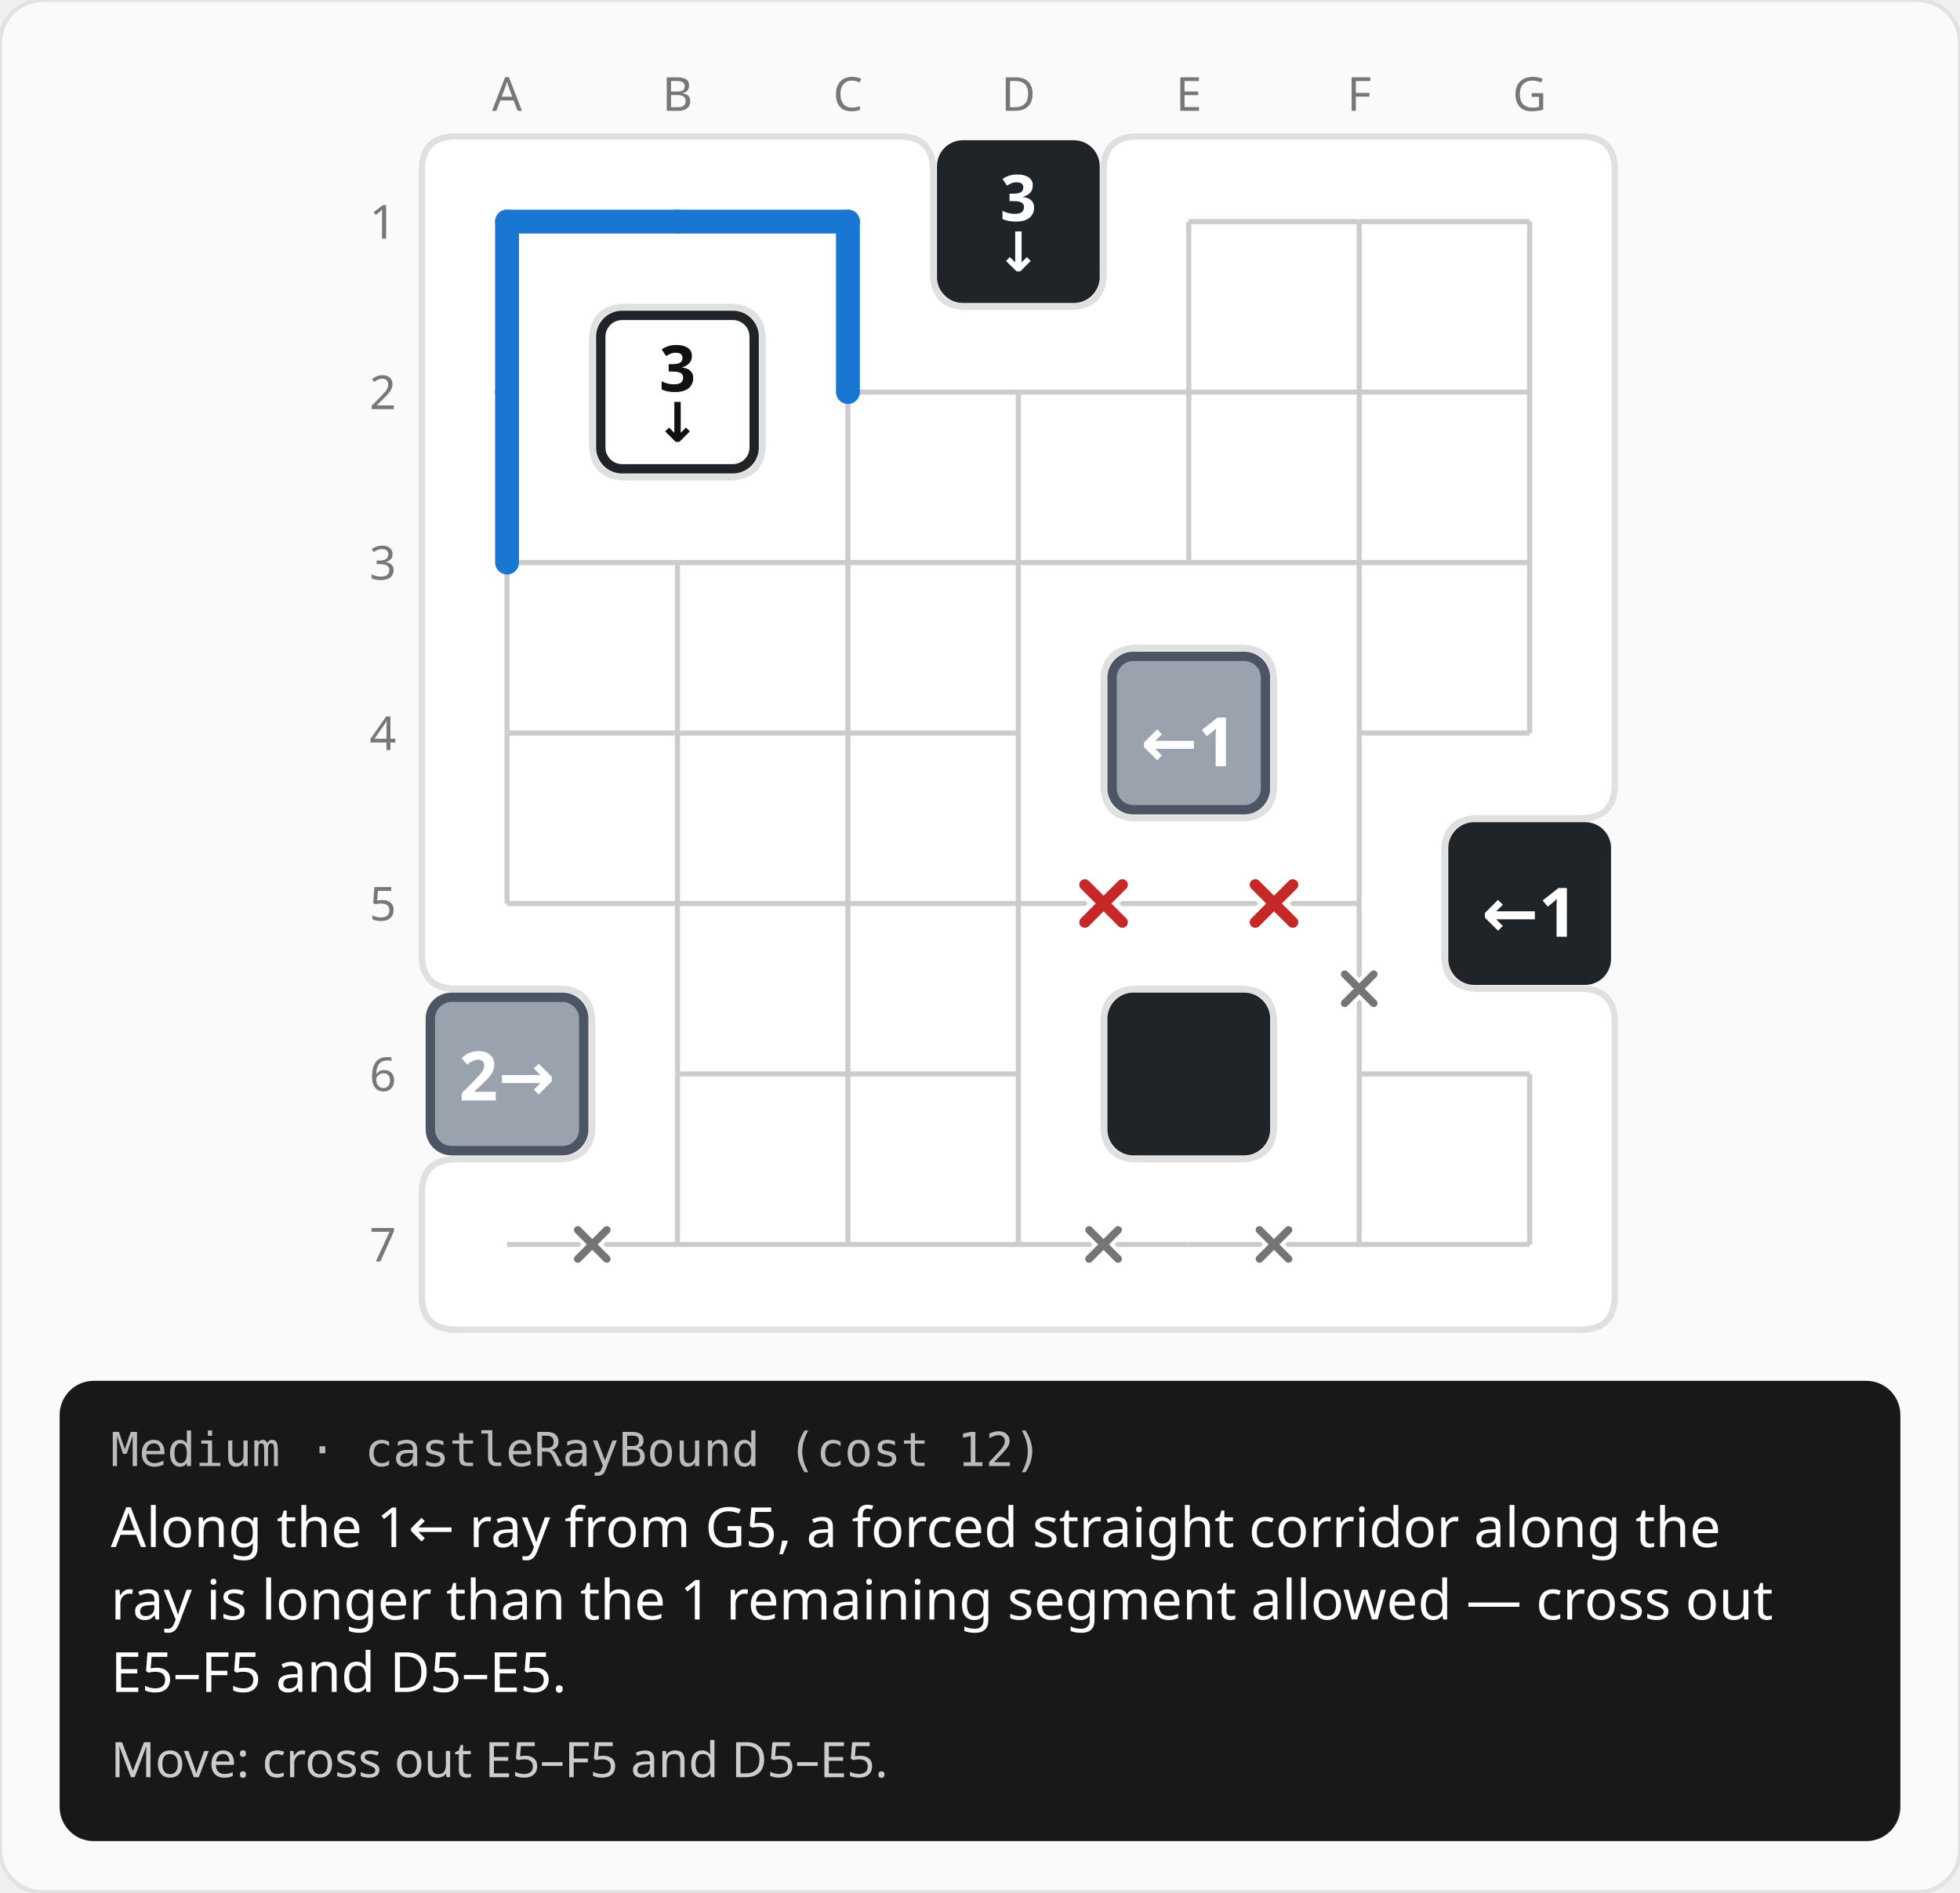
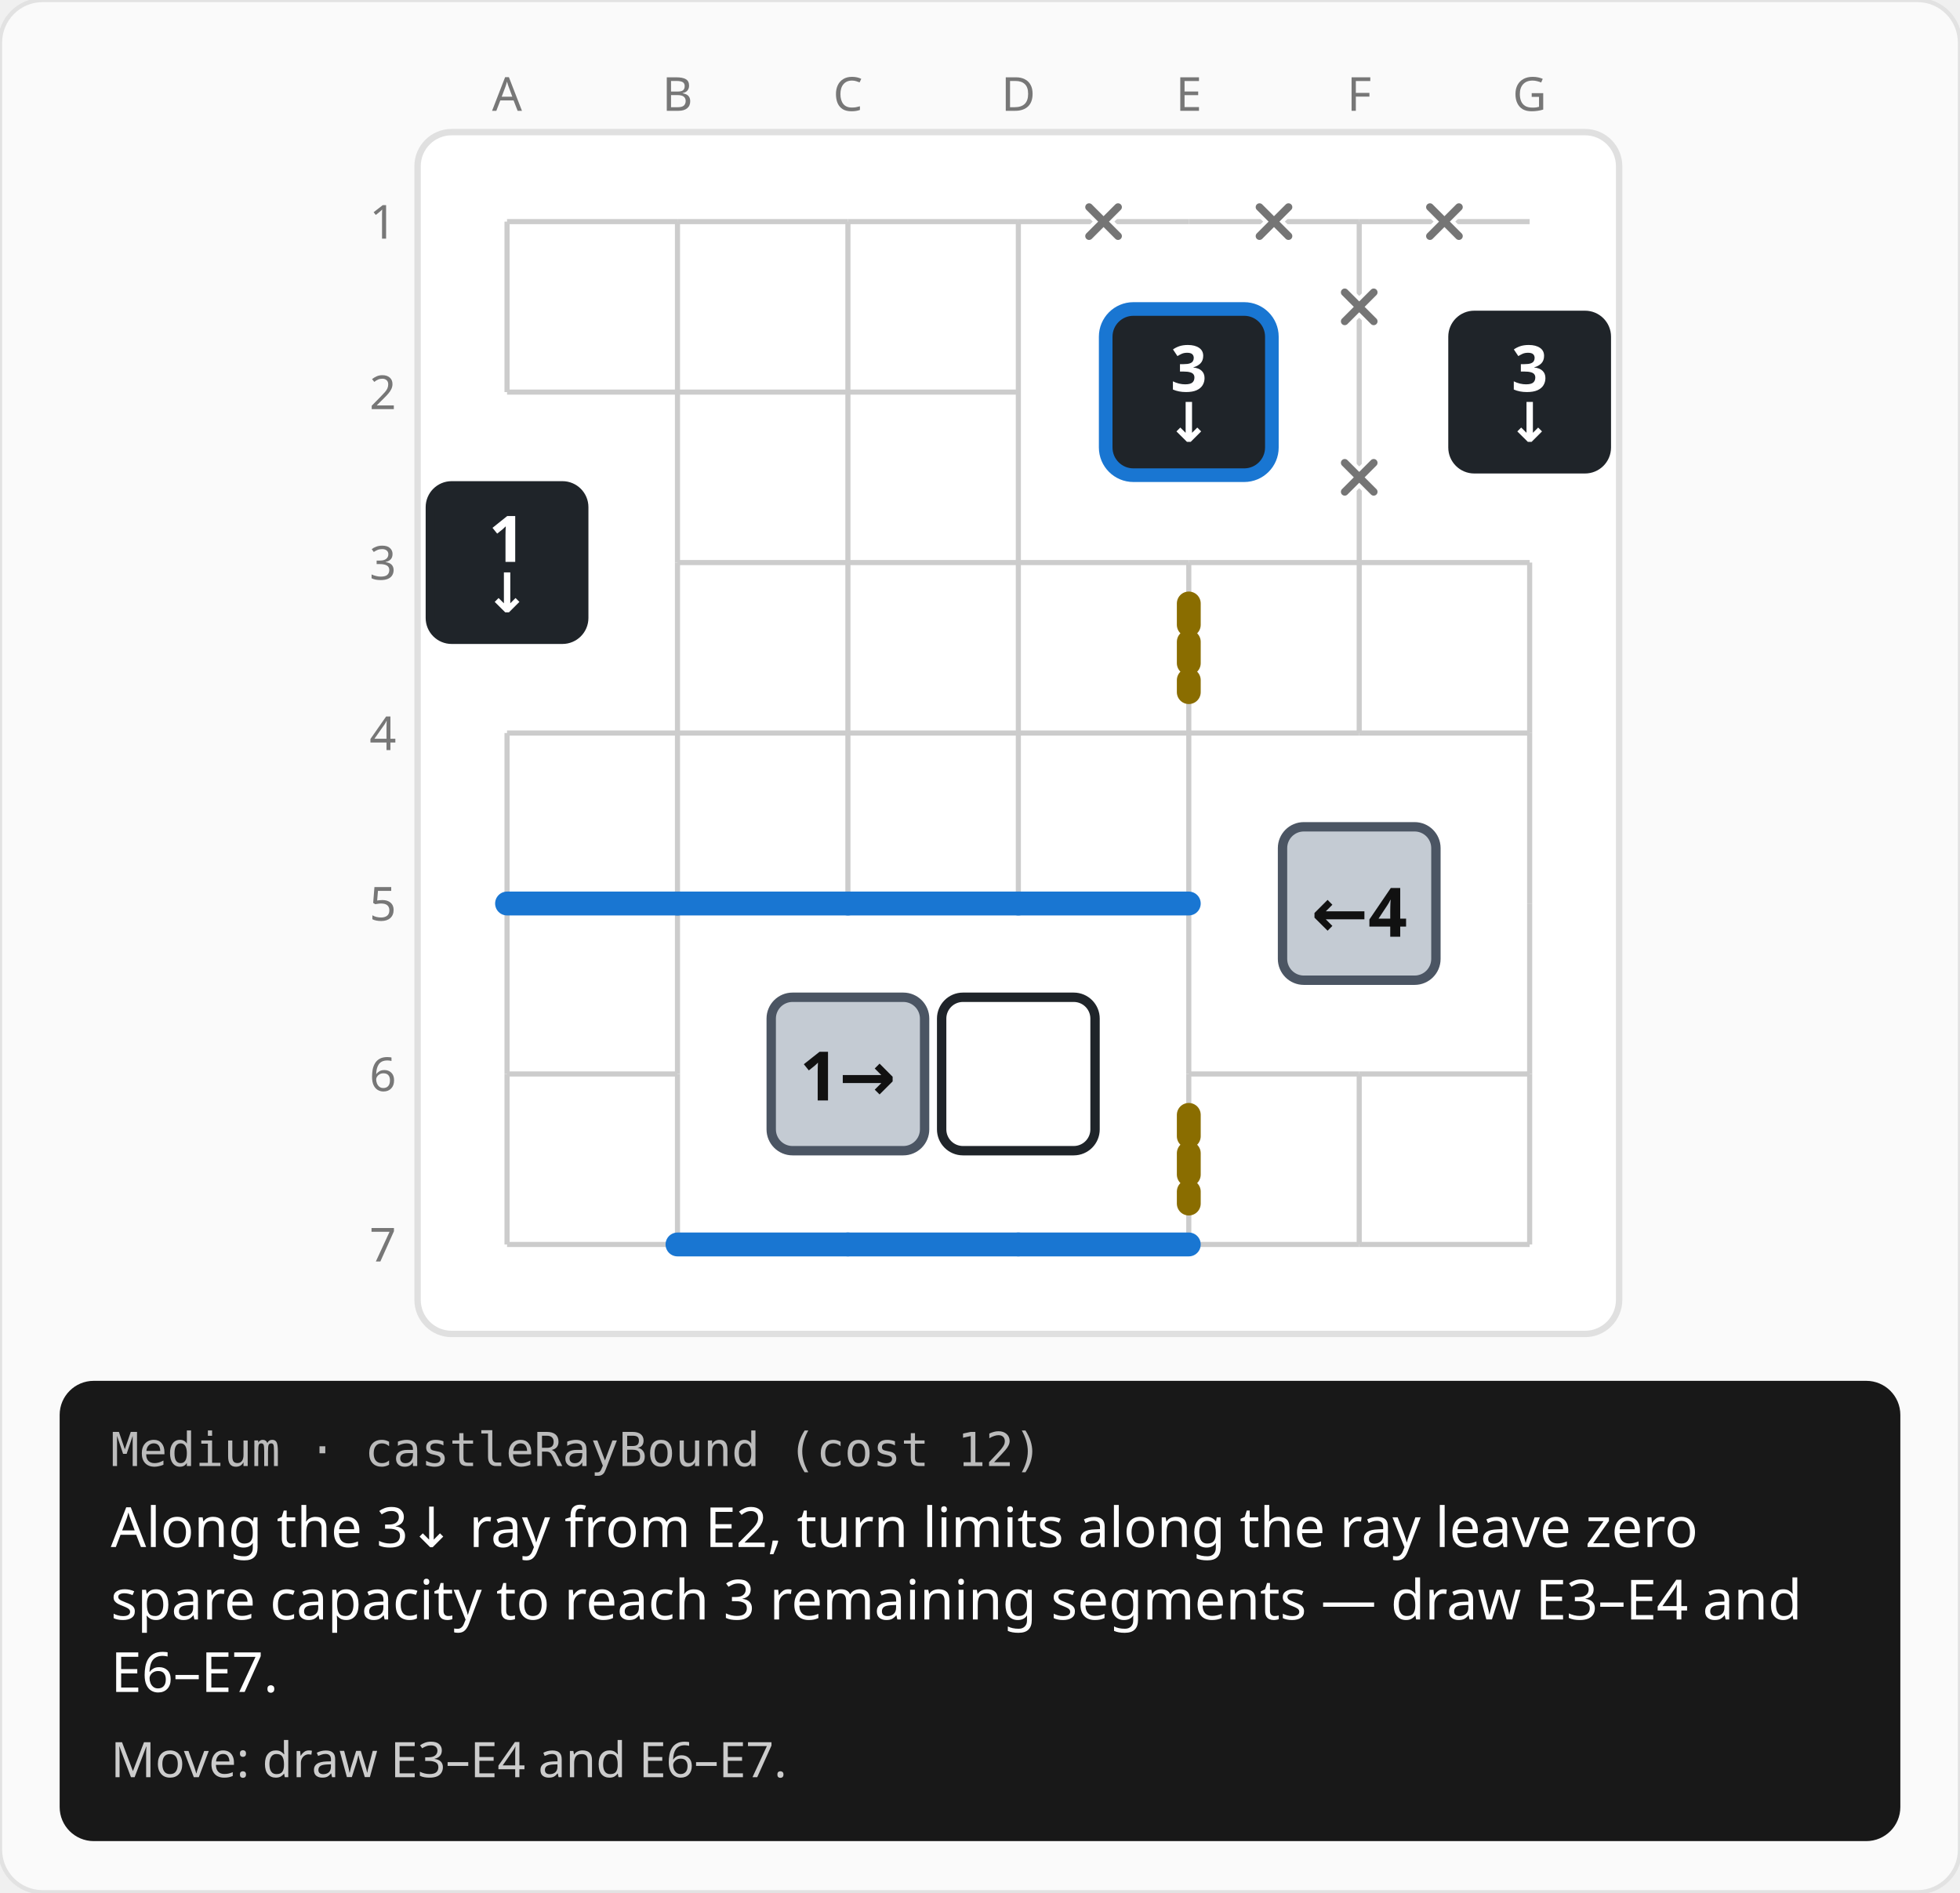
<svg xmlns="http://www.w3.org/2000/svg" width="460" height="444" viewBox="0 0 460 444">
  <rect width="460" height="444" rx="10" fill="#fafafa" stroke="#e2e2e2" />
  <defs>
    <pattern id="hatch" width="8" height="8" patternUnits="userSpaceOnUse" patternTransform="rotate(45)">
      <line x1="0" y1="0" x2="0" y2="8" stroke="#d55e00" stroke-width="3" opacity="0.55" />
    </pattern>
  </defs>
  <g transform="translate(79 12)">
    <text x="40" y="14" fill="#777777" font-size="11" font-family="system-ui, sans-serif" text-anchor="middle">A</text>
    <text x="80" y="14" fill="#777777" font-size="11" font-family="system-ui, sans-serif" text-anchor="middle">B</text>
    <text x="120" y="14" fill="#777777" font-size="11" font-family="system-ui, sans-serif" text-anchor="middle">C</text>
    <text x="160" y="14" fill="#777777" font-size="11" font-family="system-ui, sans-serif" text-anchor="middle">D</text>
    <text x="200" y="14" fill="#777777" font-size="11" font-family="system-ui, sans-serif" text-anchor="middle">E</text>
    <text x="240" y="14" fill="#777777" font-size="11" font-family="system-ui, sans-serif" text-anchor="middle">F</text>
    <text x="280" y="14" fill="#777777" font-size="11" font-family="system-ui, sans-serif" text-anchor="middle">G</text>
    <text x="14" y="44" fill="#777777" font-size="11" font-family="system-ui, sans-serif" text-anchor="end">1</text>
    <text x="14" y="84" fill="#777777" font-size="11" font-family="system-ui, sans-serif" text-anchor="end">2</text>
    <text x="14" y="124" fill="#777777" font-size="11" font-family="system-ui, sans-serif" text-anchor="end">3</text>
    <text x="14" y="164" fill="#777777" font-size="11" font-family="system-ui, sans-serif" text-anchor="end">4</text>
    <text x="14" y="204" fill="#777777" font-size="11" font-family="system-ui, sans-serif" text-anchor="end">5</text>
    <text x="14" y="244" fill="#777777" font-size="11" font-family="system-ui, sans-serif" text-anchor="end">6</text>
    <text x="14" y="284" fill="#777777" font-size="11" font-family="system-ui, sans-serif" text-anchor="end">7</text>
    <g transform="translate(18 18)">
-       <path fill="#ffffff" fill-rule="evenodd" stroke="#e0e0e0" stroke-width="1.5" d="M2 10Q2 2 10 2L114 2Q122 2 122 10L122 34Q122 42 130 42L154 42Q162 42 162 34L162 10Q162 2 170 2L274 2Q282 2 282 10L282 154Q282 162 274 162L250 162Q242 162 242 170L242 194Q242 202 250 202L274 202Q282 202 282 210L282 274Q282 282 274 282L10 282Q2 282 2 274L2 250Q2 242 10 242L34 242Q42 242 42 234L42 210Q42 202 34 202L10 202Q2 202 2 194ZM82 50Q82 42 74 42L50 42Q42 42 42 50L42 74Q42 82 50 82L74 82Q82 82 82 74ZM202 130Q202 122 194 122L170 122Q162 122 162 130L162 154Q162 162 170 162L194 162Q202 162 202 154ZM202 210Q202 202 194 202L170 202Q162 202 162 210L162 234Q162 242 170 242L194 242Q202 242 202 234Z" />
-       <rect x="245" y="165" width="34" height="34" rx="8" fill="rgba(25,118,210,0.26)" />
+       <rect x="1" y="1" width="282" height="282" rx="8" fill="#ffffff" stroke="#e0e0e0" stroke-width="1.5" />
      <line x1="22" y1="22" x2="62" y2="22" stroke="#cccccc" stroke-width="1.2" />
      <line x1="22" y1="22" x2="22" y2="62" stroke="#cccccc" stroke-width="1.2" />
      <line x1="62" y1="22" x2="102" y2="22" stroke="#cccccc" stroke-width="1.2" />
+       <line x1="62" y1="22" x2="62" y2="62" stroke="#cccccc" stroke-width="1.2" />
+       <line x1="102" y1="22" x2="142" y2="22" stroke="#cccccc" stroke-width="1.2" />
      <line x1="102" y1="22" x2="102" y2="62" stroke="#cccccc" stroke-width="1.2" />
+       <line x1="142" y1="22" x2="182" y2="22" stroke="#cccccc" stroke-width="1.2" />
+       <line x1="142" y1="22" x2="142" y2="62" stroke="#cccccc" stroke-width="1.2" />
      <line x1="182" y1="22" x2="222" y2="22" stroke="#cccccc" stroke-width="1.2" />
-       <line x1="182" y1="22" x2="182" y2="62" stroke="#cccccc" stroke-width="1.2" />
      <line x1="222" y1="22" x2="262" y2="22" stroke="#cccccc" stroke-width="1.2" />
      <line x1="222" y1="22" x2="222" y2="62" stroke="#cccccc" stroke-width="1.2" />
-       <line x1="262" y1="22" x2="262" y2="62" stroke="#cccccc" stroke-width="1.2" />
-       <line x1="22" y1="62" x2="22" y2="102" stroke="#cccccc" stroke-width="1.2" />
+       <line x1="22" y1="62" x2="62" y2="62" stroke="#cccccc" stroke-width="1.2" />
+       <line x1="62" y1="62" x2="102" y2="62" stroke="#cccccc" stroke-width="1.2" />
+       <line x1="62" y1="62" x2="62" y2="102" stroke="#cccccc" stroke-width="1.2" />
      <line x1="102" y1="62" x2="142" y2="62" stroke="#cccccc" stroke-width="1.2" />
      <line x1="102" y1="62" x2="102" y2="102" stroke="#cccccc" stroke-width="1.2" />
-       <line x1="142" y1="62" x2="182" y2="62" stroke="#cccccc" stroke-width="1.2" />
      <line x1="142" y1="62" x2="142" y2="102" stroke="#cccccc" stroke-width="1.2" />
-       <line x1="182" y1="62" x2="222" y2="62" stroke="#cccccc" stroke-width="1.2" />
-       <line x1="182" y1="62" x2="182" y2="102" stroke="#cccccc" stroke-width="1.2" />
-       <line x1="222" y1="62" x2="262" y2="62" stroke="#cccccc" stroke-width="1.2" />
      <line x1="222" y1="62" x2="222" y2="102" stroke="#cccccc" stroke-width="1.2" />
-       <line x1="262" y1="62" x2="262" y2="102" stroke="#cccccc" stroke-width="1.2" />
-       <line x1="22" y1="102" x2="62" y2="102" stroke="#cccccc" stroke-width="1.2" />
-       <line x1="22" y1="102" x2="22" y2="142" stroke="#cccccc" stroke-width="1.2" />
      <line x1="62" y1="102" x2="102" y2="102" stroke="#cccccc" stroke-width="1.2" />
      <line x1="62" y1="102" x2="62" y2="142" stroke="#cccccc" stroke-width="1.2" />
      <line x1="102" y1="102" x2="142" y2="102" stroke="#cccccc" stroke-width="1.2" />
      <line x1="102" y1="102" x2="102" y2="142" stroke="#cccccc" stroke-width="1.2" />
      <line x1="142" y1="102" x2="182" y2="102" stroke="#cccccc" stroke-width="1.2" />
      <line x1="142" y1="102" x2="142" y2="142" stroke="#cccccc" stroke-width="1.2" />
      <line x1="182" y1="102" x2="222" y2="102" stroke="#cccccc" stroke-width="1.2" />
+       <line x1="182" y1="102" x2="182" y2="142" stroke="#cccccc" stroke-width="1.2" />
      <line x1="222" y1="102" x2="262" y2="102" stroke="#cccccc" stroke-width="1.2" />
      <line x1="222" y1="102" x2="222" y2="142" stroke="#cccccc" stroke-width="1.2" />
      <line x1="262" y1="102" x2="262" y2="142" stroke="#cccccc" stroke-width="1.2" />
      <line x1="22" y1="142" x2="62" y2="142" stroke="#cccccc" stroke-width="1.2" />
      <line x1="22" y1="142" x2="22" y2="182" stroke="#cccccc" stroke-width="1.2" />
      <line x1="62" y1="142" x2="102" y2="142" stroke="#cccccc" stroke-width="1.2" />
      <line x1="62" y1="142" x2="62" y2="182" stroke="#cccccc" stroke-width="1.2" />
      <line x1="102" y1="142" x2="142" y2="142" stroke="#cccccc" stroke-width="1.2" />
      <line x1="102" y1="142" x2="102" y2="182" stroke="#cccccc" stroke-width="1.2" />
+       <line x1="142" y1="142" x2="182" y2="142" stroke="#cccccc" stroke-width="1.2" />
      <line x1="142" y1="142" x2="142" y2="182" stroke="#cccccc" stroke-width="1.2" />
+       <line x1="182" y1="142" x2="222" y2="142" stroke="#cccccc" stroke-width="1.2" />
+       <line x1="182" y1="142" x2="182" y2="182" stroke="#cccccc" stroke-width="1.2" />
      <line x1="222" y1="142" x2="262" y2="142" stroke="#cccccc" stroke-width="1.2" />
-       <line x1="222" y1="142" x2="222" y2="182" stroke="#cccccc" stroke-width="1.2" />
+       <line x1="262" y1="142" x2="262" y2="182" stroke="#cccccc" stroke-width="1.2" />
      <line x1="22" y1="182" x2="62" y2="182" stroke="#cccccc" stroke-width="1.2" />
+       <line x1="22" y1="182" x2="22" y2="222" stroke="#cccccc" stroke-width="1.2" />
      <line x1="62" y1="182" x2="102" y2="182" stroke="#cccccc" stroke-width="1.2" />
      <line x1="62" y1="182" x2="62" y2="222" stroke="#cccccc" stroke-width="1.2" />
      <line x1="102" y1="182" x2="142" y2="182" stroke="#cccccc" stroke-width="1.2" />
-       <line x1="102" y1="182" x2="102" y2="222" stroke="#cccccc" stroke-width="1.2" />
      <line x1="142" y1="182" x2="182" y2="182" stroke="#cccccc" stroke-width="1.2" />
-       <line x1="142" y1="182" x2="142" y2="222" stroke="#cccccc" stroke-width="1.2" />
-       <line x1="182" y1="182" x2="222" y2="182" stroke="#cccccc" stroke-width="1.2" />
-       <line x1="222" y1="182" x2="222" y2="222" stroke="#cccccc" stroke-width="1.2" />
-       <line x1="62" y1="222" x2="102" y2="222" stroke="#cccccc" stroke-width="1.2" />
+       <line x1="182" y1="182" x2="182" y2="222" stroke="#cccccc" stroke-width="1.2" />
+       <line x1="262" y1="182" x2="262" y2="222" stroke="#cccccc" stroke-width="1.2" />
+       <line x1="22" y1="222" x2="62" y2="222" stroke="#cccccc" stroke-width="1.2" />
+       <line x1="22" y1="222" x2="22" y2="262" stroke="#cccccc" stroke-width="1.2" />
      <line x1="62" y1="222" x2="62" y2="262" stroke="#cccccc" stroke-width="1.2" />
-       <line x1="102" y1="222" x2="142" y2="222" stroke="#cccccc" stroke-width="1.2" />
-       <line x1="102" y1="222" x2="102" y2="262" stroke="#cccccc" stroke-width="1.2" />
-       <line x1="142" y1="222" x2="142" y2="262" stroke="#cccccc" stroke-width="1.2" />
+       <line x1="182" y1="222" x2="222" y2="222" stroke="#cccccc" stroke-width="1.2" />
+       <line x1="182" y1="222" x2="182" y2="262" stroke="#cccccc" stroke-width="1.2" />
      <line x1="222" y1="222" x2="262" y2="222" stroke="#cccccc" stroke-width="1.2" />
      <line x1="222" y1="222" x2="222" y2="262" stroke="#cccccc" stroke-width="1.2" />
      <line x1="262" y1="222" x2="262" y2="262" stroke="#cccccc" stroke-width="1.2" />
      <line x1="22" y1="262" x2="62" y2="262" stroke="#cccccc" stroke-width="1.2" />
      <line x1="62" y1="262" x2="102" y2="262" stroke="#cccccc" stroke-width="1.2" />
      <line x1="102" y1="262" x2="142" y2="262" stroke="#cccccc" stroke-width="1.2" />
      <line x1="142" y1="262" x2="182" y2="262" stroke="#cccccc" stroke-width="1.2" />
      <line x1="182" y1="262" x2="222" y2="262" stroke="#cccccc" stroke-width="1.2" />
      <line x1="222" y1="262" x2="262" y2="262" stroke="#cccccc" stroke-width="1.2" />
-       <line x1="22" y1="22" x2="62" y2="22" stroke="#1976d2" stroke-width="5.6" stroke-linecap="round" />
-       <line x1="22" y1="22" x2="22" y2="62" stroke="#1976d2" stroke-width="5.6" stroke-linecap="round" />
-       <line x1="62" y1="22" x2="102" y2="22" stroke="#1976d2" stroke-width="5.6" stroke-linecap="round" />
-       <line x1="102" y1="22" x2="102" y2="62" stroke="#1976d2" stroke-width="5.6" stroke-linecap="round" />
-       <line x1="22" y1="62" x2="22" y2="102" stroke="#1976d2" stroke-width="5.6" stroke-linecap="round" />
-       <rect x="124" y="4" width="36" height="36" rx="5" fill="#1f2429" stroke="#1f2429" stroke-width="2.2" />
-       <text x="142" y="16" font-size="15.04" font-weight="700" font-family="system-ui, sans-serif" text-anchor="middle" dominant-baseline="central" fill="#ffffff">3</text>
-       <text x="142" y="29.2" font-size="12.8" font-weight="700" font-family="system-ui, sans-serif" text-anchor="middle" dominant-baseline="central" fill="#ffffff">↓</text>
-       <rect x="44" y="44" width="36" height="36" rx="5" fill="#ffffff" stroke="#1f2429" stroke-width="2.2" />
-       <text x="62" y="56" font-size="15.04" font-weight="700" font-family="system-ui, sans-serif" text-anchor="middle" dominant-baseline="central" fill="#111111">3</text>
-       <text x="62" y="69.2" font-size="12.8" font-weight="700" font-family="system-ui, sans-serif" text-anchor="middle" dominant-baseline="central" fill="#111111">↓</text>
-       <rect x="164" y="124" width="36" height="36" rx="5" fill="#9aa3ad" stroke="#4b5563" stroke-width="2.2" />
-       <text x="182" y="142" font-size="16" font-weight="700" font-family="system-ui, sans-serif" text-anchor="middle" dominant-baseline="central" fill="#ffffff">←1</text>
-       <rect x="244" y="164" width="36" height="36" rx="5" fill="#1f2429" stroke="#1f2429" stroke-width="2.2" />
-       <text x="262" y="182" font-size="16" font-weight="700" font-family="system-ui, sans-serif" text-anchor="middle" dominant-baseline="central" fill="#ffffff">←1</text>
-       <rect x="4" y="204" width="36" height="36" rx="5" fill="#9aa3ad" stroke="#4b5563" stroke-width="2.2" />
-       <text x="22" y="222" font-size="16" font-weight="700" font-family="system-ui, sans-serif" text-anchor="middle" dominant-baseline="central" fill="#ffffff">2→</text>
-       <rect x="164" y="204" width="36" height="36" rx="5" fill="#1f2429" stroke="#1f2429" stroke-width="2.2" />
-       <path d="M218.6 198.6L225.4 205.4M218.6 205.4L225.4 198.6" stroke="#ffffff" stroke-width="3.6" stroke-linecap="round" />
-       <path d="M218.6 198.6L225.4 205.4M218.6 205.4L225.4 198.6" stroke="#757575" stroke-width="1.8" stroke-linecap="round" />
-       <path d="M38.6 258.6L45.4 265.4M38.6 265.4L45.4 258.6" stroke="#ffffff" stroke-width="3.6" stroke-linecap="round" />
-       <path d="M38.6 258.6L45.4 265.4M38.6 265.4L45.4 258.6" stroke="#757575" stroke-width="1.8" stroke-linecap="round" />
-       <path d="M158.6 258.6L165.4 265.4M158.6 265.4L165.4 258.6" stroke="#ffffff" stroke-width="3.6" stroke-linecap="round" />
-       <path d="M158.6 258.6L165.4 265.4M158.6 265.4L165.4 258.6" stroke="#757575" stroke-width="1.8" stroke-linecap="round" />
-       <path d="M198.6 258.6L205.4 265.4M198.6 265.4L205.4 258.6" stroke="#ffffff" stroke-width="3.6" stroke-linecap="round" />
-       <path d="M198.6 258.6L205.4 265.4M198.6 265.4L205.4 258.6" stroke="#757575" stroke-width="1.8" stroke-linecap="round" />
-       <path d="M197.6 177.6L206.4 186.4M197.6 186.4L206.4 177.6" stroke="#ffffff" stroke-width="5.2" stroke-linecap="round" />
-       <path d="M197.6 177.6L206.4 186.4M197.6 186.4L206.4 177.6" stroke="#c62828" stroke-width="2.6" stroke-linecap="round" />
-       <path d="M157.6 177.6L166.4 186.4M157.6 186.4L166.4 177.6" stroke="#ffffff" stroke-width="5.2" stroke-linecap="round" />
-       <path d="M157.6 177.6L166.4 186.4M157.6 186.4L166.4 177.6" stroke="#c62828" stroke-width="2.6" stroke-linecap="round" />
+       <line x1="22" y1="182" x2="62" y2="182" stroke="#1976d2" stroke-width="5.6" stroke-linecap="round" />
+       <line x1="62" y1="182" x2="102" y2="182" stroke="#1976d2" stroke-width="5.6" stroke-linecap="round" />
+       <line x1="102" y1="182" x2="142" y2="182" stroke="#1976d2" stroke-width="5.6" stroke-linecap="round" />
+       <line x1="142" y1="182" x2="182" y2="182" stroke="#1976d2" stroke-width="5.6" stroke-linecap="round" />
+       <line x1="62" y1="262" x2="102" y2="262" stroke="#1976d2" stroke-width="5.6" stroke-linecap="round" />
+       <line x1="102" y1="262" x2="142" y2="262" stroke="#1976d2" stroke-width="5.6" stroke-linecap="round" />
+       <line x1="142" y1="262" x2="182" y2="262" stroke="#1976d2" stroke-width="5.6" stroke-linecap="round" />
+       <line x1="182" y1="111.6" x2="182" y2="132.4" stroke="#8a6d00" stroke-width="5.6" stroke-linecap="round" stroke-dasharray="5 4" />
+       <line x1="182" y1="231.6" x2="182" y2="252.4" stroke="#8a6d00" stroke-width="5.6" stroke-linecap="round" stroke-dasharray="5 4" />
+       <rect x="164" y="44" width="36" height="36" rx="5" fill="#1f2429" stroke="#1f2429" stroke-width="2.2" />
+       <text x="182" y="56" font-size="15.04" font-weight="700" font-family="system-ui, sans-serif" text-anchor="middle" dominant-baseline="central" fill="#ffffff">3</text>
+       <text x="182" y="69.2" font-size="12.8" font-weight="700" font-family="system-ui, sans-serif" text-anchor="middle" dominant-baseline="central" fill="#ffffff">↓</text>
+       <rect x="244" y="44" width="36" height="36" rx="5" fill="#1f2429" stroke="#1f2429" stroke-width="2.2" />
+       <text x="262" y="56" font-size="15.04" font-weight="700" font-family="system-ui, sans-serif" text-anchor="middle" dominant-baseline="central" fill="#ffffff">3</text>
+       <text x="262" y="69.2" font-size="12.8" font-weight="700" font-family="system-ui, sans-serif" text-anchor="middle" dominant-baseline="central" fill="#ffffff">↓</text>
+       <rect x="4" y="84" width="36" height="36" rx="5" fill="#1f2429" stroke="#1f2429" stroke-width="2.2" />
+       <text x="22" y="96" font-size="15.04" font-weight="700" font-family="system-ui, sans-serif" text-anchor="middle" dominant-baseline="central" fill="#ffffff">1</text>
+       <text x="22" y="109.2" font-size="12.8" font-weight="700" font-family="system-ui, sans-serif" text-anchor="middle" dominant-baseline="central" fill="#ffffff">↓</text>
+       <rect x="204" y="164" width="36" height="36" rx="5" fill="#c4cbd3" stroke="#4b5563" stroke-width="2.2" />
+       <text x="222" y="182" font-size="16" font-weight="700" font-family="system-ui, sans-serif" text-anchor="middle" dominant-baseline="central" fill="#111111">←4</text>
+       <rect x="84" y="204" width="36" height="36" rx="5" fill="#c4cbd3" stroke="#4b5563" stroke-width="2.2" />
+       <text x="102" y="222" font-size="16" font-weight="700" font-family="system-ui, sans-serif" text-anchor="middle" dominant-baseline="central" fill="#111111">1→</text>
+       <rect x="124" y="204" width="36" height="36" rx="5" fill="#ffffff" stroke="#1f2429" stroke-width="2.2" />
+       <rect x="162.5" y="42.5" width="39" height="39" rx="6.5" fill="none" stroke="#1976d2" stroke-width="3.2" />
+       <path d="M158.6 18.6L165.4 25.4M158.6 25.4L165.4 18.6" stroke="#ffffff" stroke-width="3.6" stroke-linecap="round" />
+       <path d="M158.6 18.6L165.4 25.4M158.6 25.4L165.4 18.6" stroke="#757575" stroke-width="1.8" stroke-linecap="round" />
+       <path d="M198.6 18.6L205.4 25.4M198.6 25.4L205.4 18.6" stroke="#ffffff" stroke-width="3.6" stroke-linecap="round" />
+       <path d="M198.6 18.6L205.4 25.4M198.6 25.4L205.4 18.6" stroke="#757575" stroke-width="1.8" stroke-linecap="round" />
+       <path d="M238.6 18.6L245.4 25.4M238.6 25.4L245.4 18.6" stroke="#ffffff" stroke-width="3.6" stroke-linecap="round" />
+       <path d="M238.6 18.6L245.4 25.4M238.6 25.4L245.4 18.6" stroke="#757575" stroke-width="1.8" stroke-linecap="round" />
+       <path d="M218.6 38.6L225.4 45.4M218.6 45.4L225.4 38.6" stroke="#ffffff" stroke-width="3.6" stroke-linecap="round" />
+       <path d="M218.6 38.6L225.4 45.4M218.6 45.4L225.4 38.6" stroke="#757575" stroke-width="1.8" stroke-linecap="round" />
+       <path d="M218.6 78.6L225.4 85.4M218.6 85.4L225.4 78.6" stroke="#ffffff" stroke-width="3.6" stroke-linecap="round" />
+       <path d="M218.6 78.6L225.4 85.4M218.6 85.4L225.4 78.6" stroke="#757575" stroke-width="1.8" stroke-linecap="round" />
    </g>
  </g>
  <rect x="14" y="324" width="432" height="108" rx="8" fill="#181818" />
  <text x="26" y="344" fill="#bbbbbb" font-size="11" font-family="ui-monospace, Menlo, monospace">Medium · castleRayBound (cost 12)</text>
-   <text x="26" y="363" fill="#ffffff" font-size="13" font-family="system-ui, sans-serif">Along the 1← ray from G5, a forced straight corridor along the</text>
-   <text x="26" y="380" fill="#ffffff" font-size="13" font-family="system-ui, sans-serif">ray is longer than the 1 remaining segment allowed — cross out</text>
-   <text x="26" y="397" fill="#ffffff" font-size="13" font-family="system-ui, sans-serif">E5–F5 and D5–E5.</text>
-   <text x="26" y="417" fill="#cccccc" font-size="11.5" font-family="system-ui, sans-serif">Move: cross out E5–F5 and D5–E5.</text>
+   <text x="26" y="363" fill="#ffffff" font-size="13" font-family="system-ui, sans-serif">Along the 3↓ ray from E2, turn limits along the ray leave zero</text>
+   <text x="26" y="380" fill="#ffffff" font-size="13" font-family="system-ui, sans-serif">spare capacity to reach 3 remaining segments — draw E3–E4 and</text>
+   <text x="26" y="397" fill="#ffffff" font-size="13" font-family="system-ui, sans-serif">E6–E7.</text>
+   <text x="26" y="417" fill="#cccccc" font-size="11.5" font-family="system-ui, sans-serif">Move: draw E3–E4 and E6–E7.</text>
</svg>
